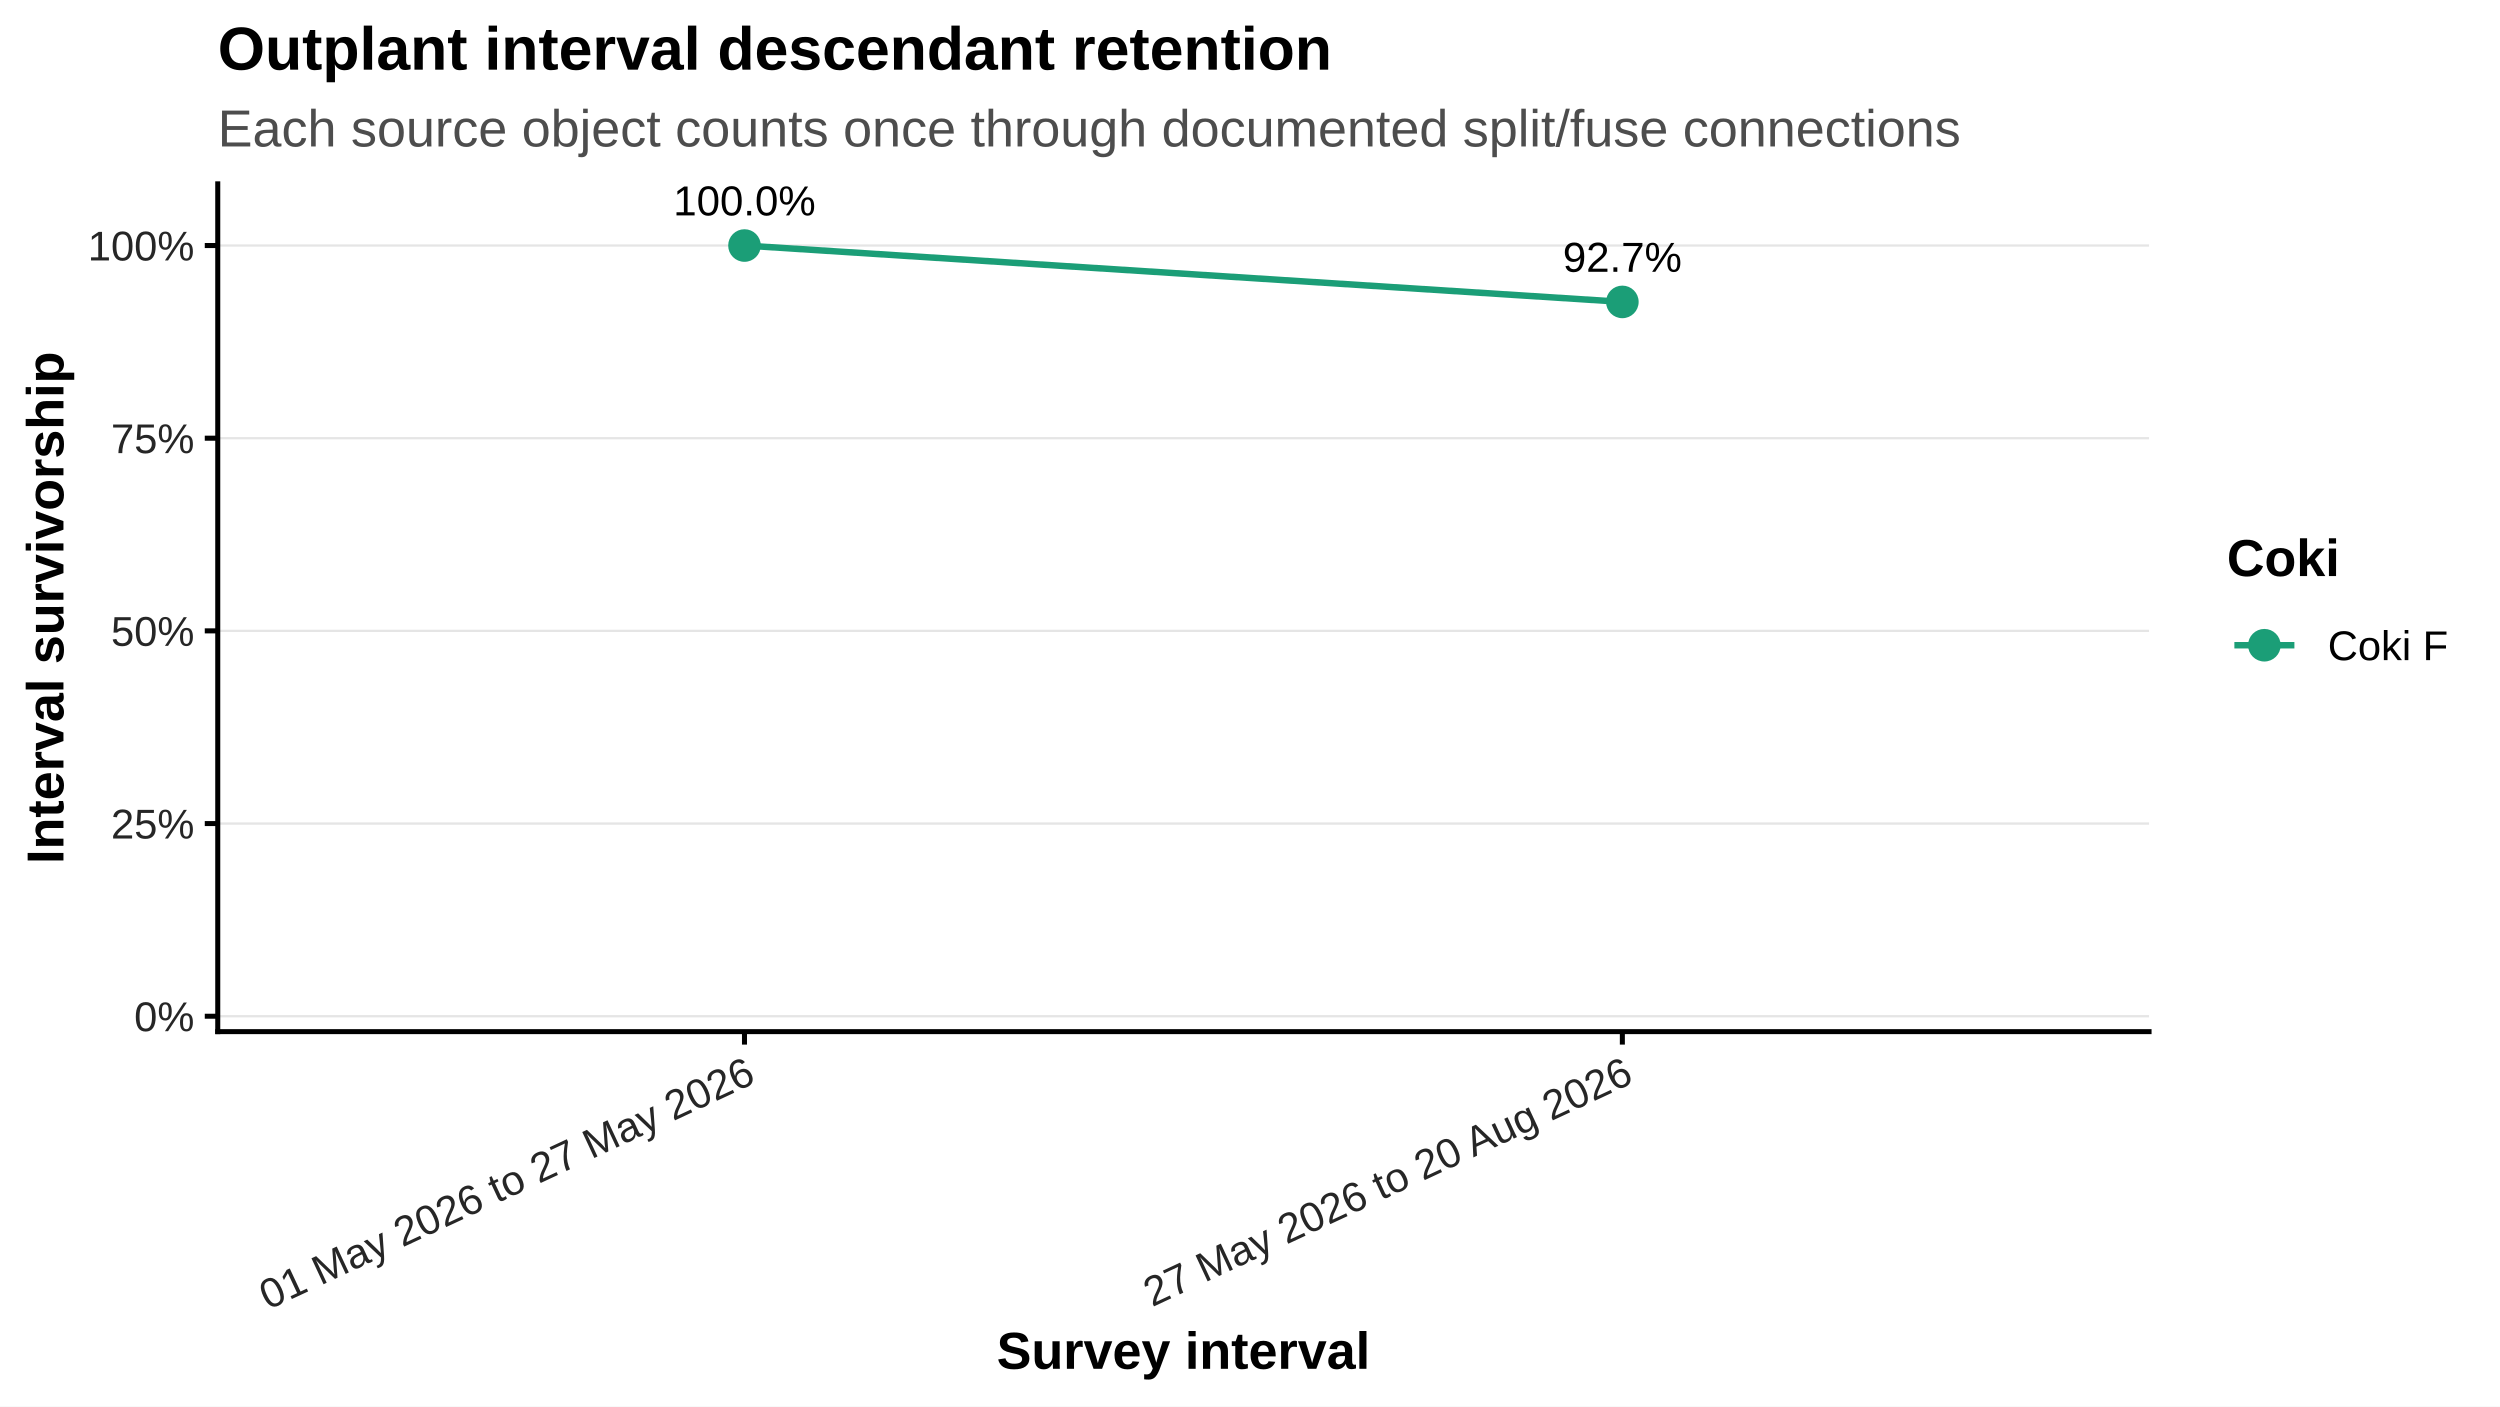
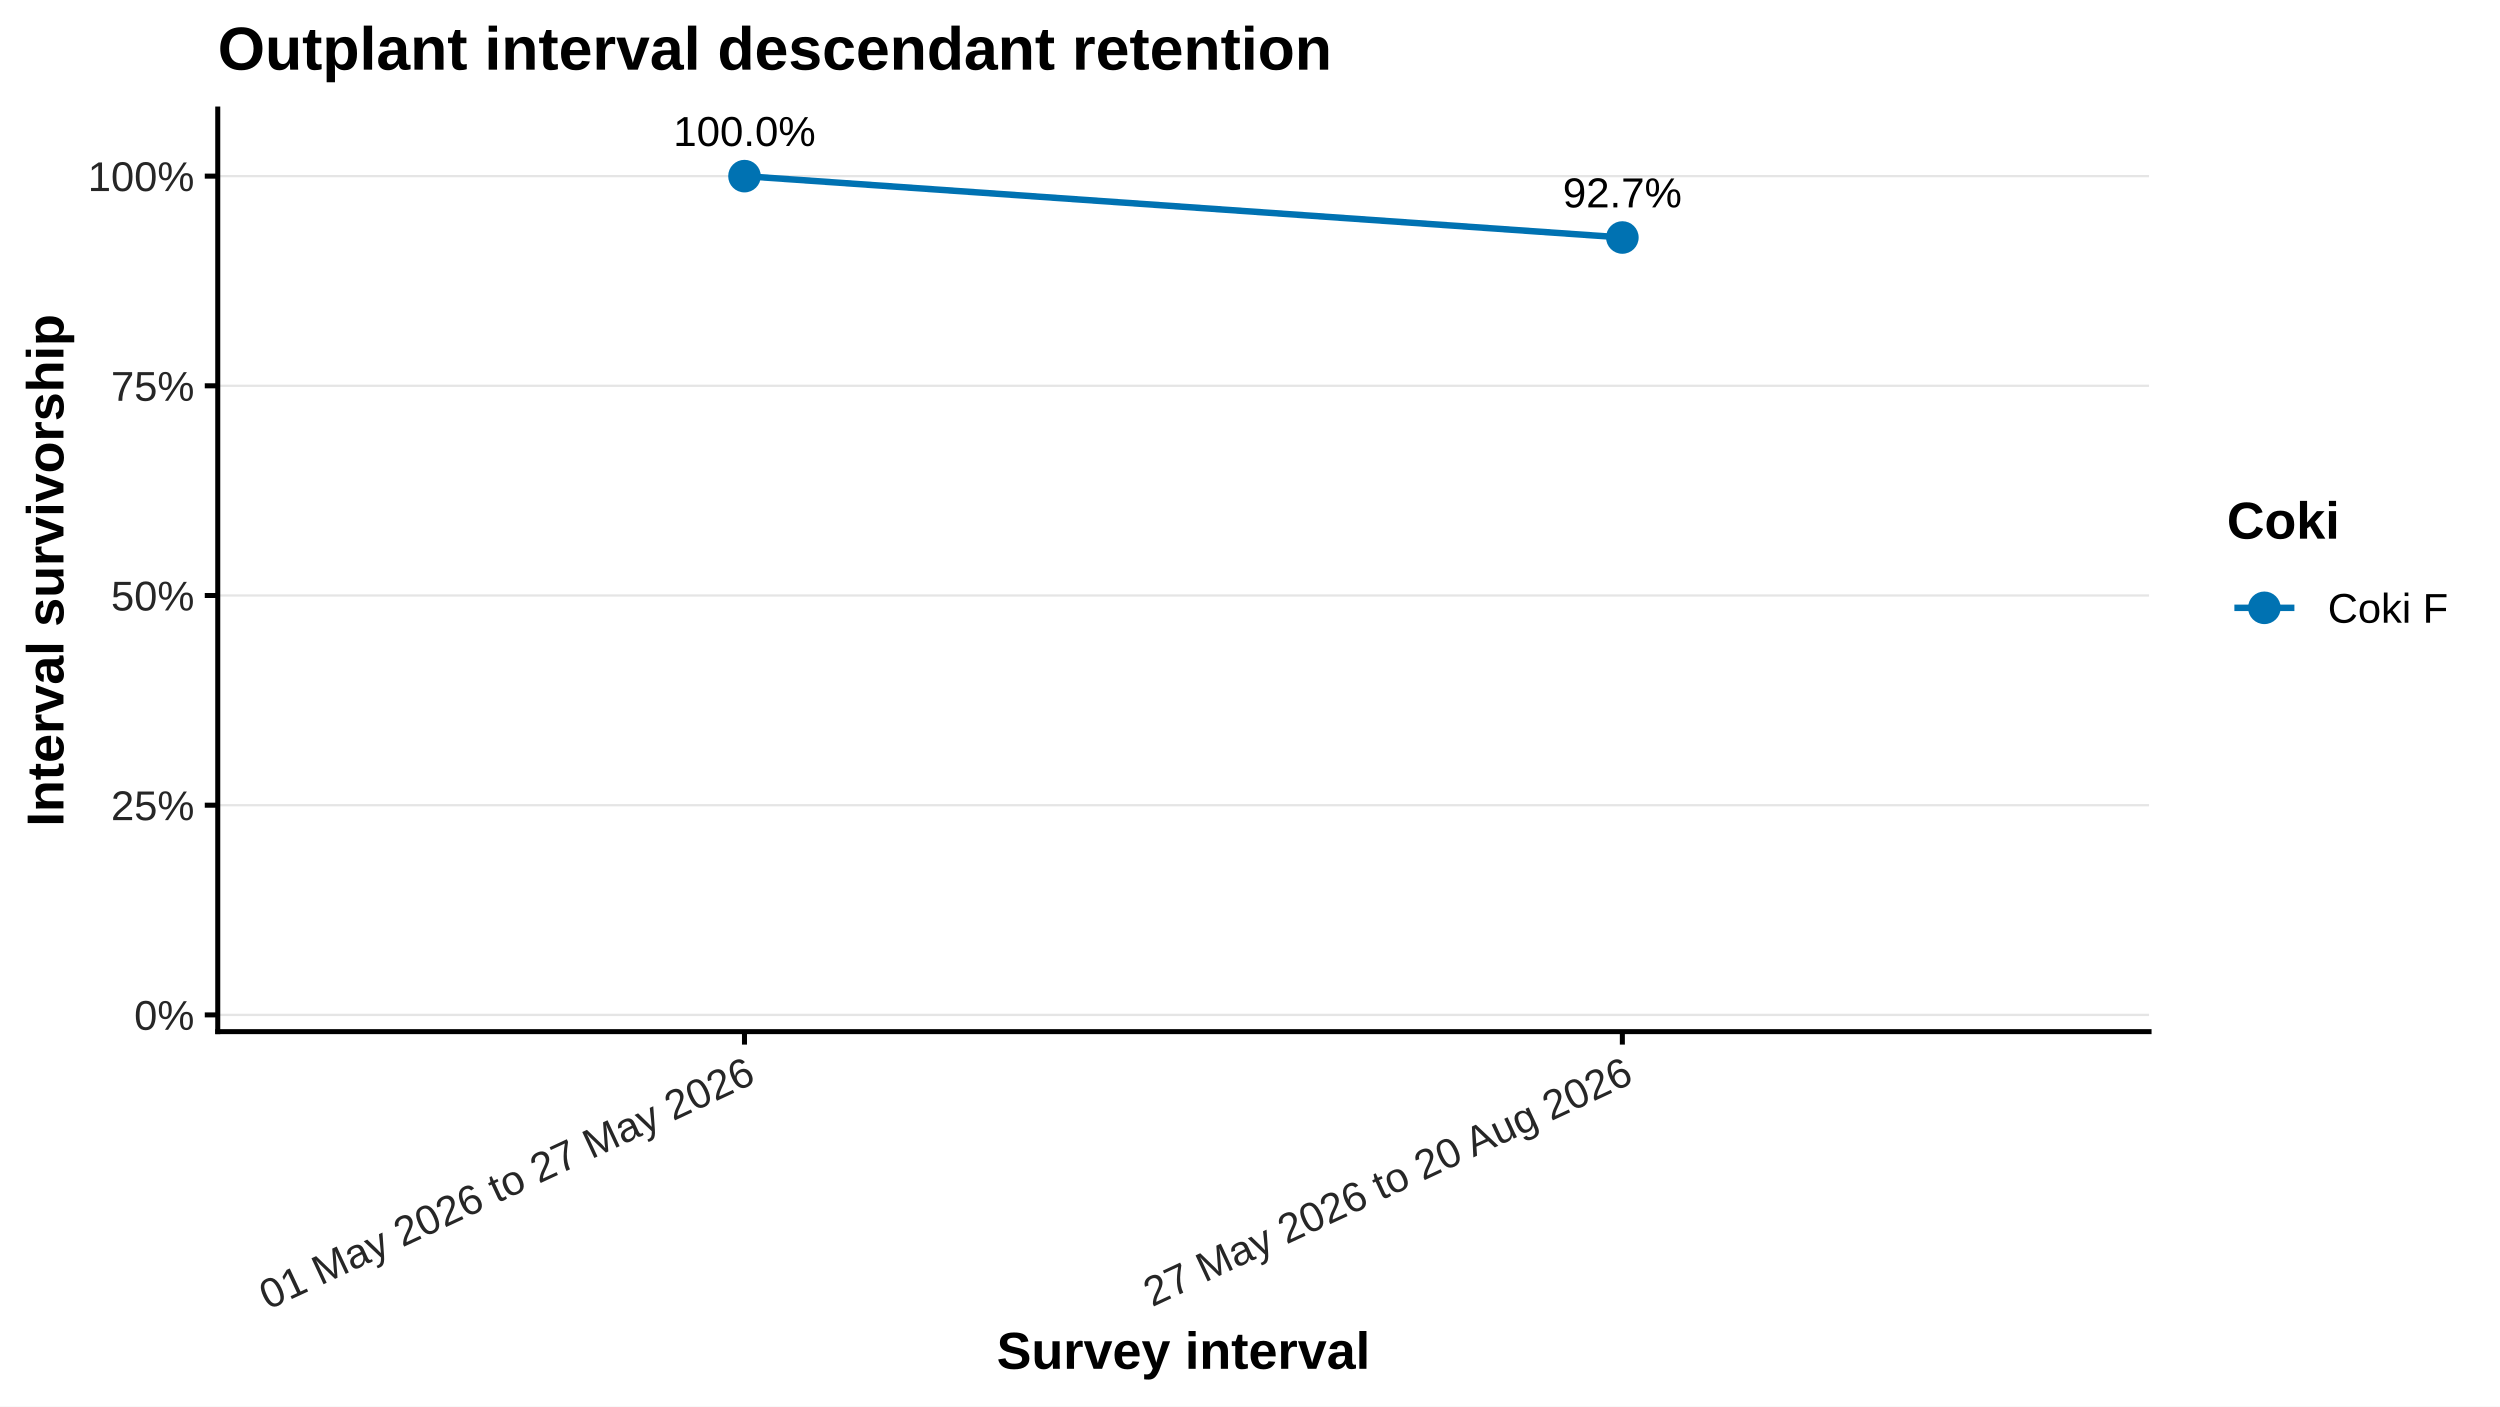
<svg xmlns="http://www.w3.org/2000/svg" class="svglite" width="576.00pt" height="324.00pt" viewBox="0 0 576.00 324.00">
  <defs>
    <style type="text/css">
    .svglite line, .svglite polyline, .svglite polygon, .svglite path, .svglite rect, .svglite circle {
      fill: none;
      stroke: #000000;
      stroke-linecap: round;
      stroke-linejoin: round;
      stroke-miterlimit: 10.00;
    }
    .svglite text {
      white-space: pre;
    }
  </style>
  </defs>
  <rect width="100%" height="100%" style="stroke: none; fill: #FFFFFF;" />
  <defs>
    <clipPath id="cpMC4wMHw1NzYuMDB8MC4wMHwzMjQuMDA=">
      <rect x="0.00" y="0.00" width="576.00" height="324.00" />
    </clipPath>
  </defs>
  <g clip-path="url(#cpMC4wMHw1NzYuMDB8MC4wMHwzMjQuMDA=)">
    <rect x="0.00" y="0.00" width="576.00" height="324.00" style="stroke-width: 1.16; stroke: #FFFFFF; fill: #FFFFFF;" />
  </g>
  <defs>
-     <clipPath id="cpNTAuMTd8NDk1LjE0fDQyLjM2fDIzNy42OQ==">
-       <rect x="50.17" y="42.36" width="444.97" height="195.33" />
+     <clipPath id="cpNTAuMTd8NDk1LjE0fDI1LjEyfDIzNy42OQ==">
+       <rect x="50.17" y="25.12" width="444.97" height="212.57" />
    </clipPath>
  </defs>
-   <g clip-path="url(#cpNTAuMTd8NDk1LjE0fDQyLjM2fDIzNy42OQ==)">
-     <rect x="50.17" y="42.36" width="444.97" height="195.33" style="stroke-width: 1.16; stroke: none; fill: #FFFFFF;" />
-     <polyline points="50.17,234.14 495.14,234.14 " style="stroke-width: 0.53; stroke: #E5E5E5; stroke-linecap: butt;" />
-     <polyline points="50.17,189.75 495.14,189.75 " style="stroke-width: 0.53; stroke: #E5E5E5; stroke-linecap: butt;" />
-     <polyline points="50.17,145.35 495.14,145.35 " style="stroke-width: 0.53; stroke: #E5E5E5; stroke-linecap: butt;" />
-     <polyline points="50.17,100.96 495.14,100.96 " style="stroke-width: 0.53; stroke: #E5E5E5; stroke-linecap: butt;" />
-     <polyline points="50.17,56.57 495.14,56.57 " style="stroke-width: 0.53; stroke: #E5E5E5; stroke-linecap: butt;" />
-     <polyline points="171.53,56.57 373.79,69.56 " style="stroke-width: 1.49; stroke: #1B9E77; stroke-linecap: butt;" />
-     <circle cx="171.53" cy="56.57" r="3.37" style="stroke-width: 0.77; stroke: #1B9E77; fill: #1B9E77;" />
-     <circle cx="373.79" cy="69.56" r="3.37" style="stroke-width: 0.77; stroke: #1B9E77; fill: #1B9E77;" />
-     <text x="171.53" y="49.63" text-anchor="middle" style="font-size: 9.67px; font-family: &quot;Arial&quot;;" textLength="32.80px" lengthAdjust="spacingAndGlyphs">100.0%</text>
-     <text x="373.79" y="62.62" text-anchor="middle" style="font-size: 9.67px; font-family: &quot;Arial&quot;;" textLength="27.42px" lengthAdjust="spacingAndGlyphs">92.7%</text>
+   <g clip-path="url(#cpNTAuMTd8NDk1LjE0fDI1LjEyfDIzNy42OQ==)">
+     <rect x="50.17" y="25.12" width="444.97" height="212.57" style="stroke-width: 1.16; stroke: none; fill: #FFFFFF;" />
+     <polyline points="50.17,233.83 495.14,233.83 " style="stroke-width: 0.53; stroke: #E5E5E5; stroke-linecap: butt;" />
+     <polyline points="50.17,185.52 495.14,185.52 " style="stroke-width: 0.53; stroke: #E5E5E5; stroke-linecap: butt;" />
+     <polyline points="50.17,137.20 495.14,137.20 " style="stroke-width: 0.53; stroke: #E5E5E5; stroke-linecap: butt;" />
+     <polyline points="50.17,88.89 495.14,88.89 " style="stroke-width: 0.53; stroke: #E5E5E5; stroke-linecap: butt;" />
+     <polyline points="50.17,40.58 495.14,40.58 " style="stroke-width: 0.53; stroke: #E5E5E5; stroke-linecap: butt;" />
+     <polyline points="171.53,40.58 373.79,54.72 " style="stroke-width: 1.49; stroke: #0072B2; stroke-linecap: butt;" />
+     <circle cx="171.53" cy="40.58" r="3.37" style="stroke-width: 0.77; stroke: #0072B2; fill: #0072B2;" />
+     <circle cx="373.79" cy="54.72" r="3.37" style="stroke-width: 0.77; stroke: #0072B2; fill: #0072B2;" />
+     <text x="171.53" y="33.64" text-anchor="middle" style="font-size: 9.67px; font-family: &quot;Arial&quot;;" textLength="32.80px" lengthAdjust="spacingAndGlyphs">100.0%</text>
+     <text x="373.79" y="47.78" text-anchor="middle" style="font-size: 9.67px; font-family: &quot;Arial&quot;;" textLength="27.42px" lengthAdjust="spacingAndGlyphs">92.7%</text>
  </g>
  <g clip-path="url(#cpMC4wMHw1NzYuMDB8MC4wMHwzMjQuMDA=)">
-     <polyline points="50.17,237.69 50.17,42.36 " style="stroke-width: 1.16; stroke-linecap: square;" />
-     <text x="44.79" y="237.58" text-anchor="end" style="font-size: 9.60px;fill: #262626; font-family: &quot;Arial&quot;;" textLength="13.87px" lengthAdjust="spacingAndGlyphs">0%</text>
-     <text x="44.79" y="193.19" text-anchor="end" style="font-size: 9.60px;fill: #262626; font-family: &quot;Arial&quot;;" textLength="19.20px" lengthAdjust="spacingAndGlyphs">25%</text>
-     <text x="44.79" y="148.80" text-anchor="end" style="font-size: 9.60px;fill: #262626; font-family: &quot;Arial&quot;;" textLength="19.20px" lengthAdjust="spacingAndGlyphs">50%</text>
-     <text x="44.79" y="104.40" text-anchor="end" style="font-size: 9.60px;fill: #262626; font-family: &quot;Arial&quot;;" textLength="19.20px" lengthAdjust="spacingAndGlyphs">75%</text>
-     <text x="44.79" y="60.01" text-anchor="end" style="font-size: 9.60px;fill: #262626; font-family: &quot;Arial&quot;;" textLength="24.54px" lengthAdjust="spacingAndGlyphs">100%</text>
-     <polyline points="47.18,234.14 50.17,234.14 " style="stroke-width: 1.16; stroke-linecap: butt;" />
-     <polyline points="47.18,189.75 50.17,189.75 " style="stroke-width: 1.16; stroke-linecap: butt;" />
-     <polyline points="47.18,145.35 50.17,145.35 " style="stroke-width: 1.16; stroke-linecap: butt;" />
-     <polyline points="47.18,100.96 50.17,100.96 " style="stroke-width: 1.16; stroke-linecap: butt;" />
-     <polyline points="47.18,56.57 50.17,56.57 " style="stroke-width: 1.16; stroke-linecap: butt;" />
+     <polyline points="50.17,237.69 50.17,25.12 " style="stroke-width: 1.16; stroke-linecap: square;" />
+     <text x="44.79" y="237.27" text-anchor="end" style="font-size: 9.60px;fill: #262626; font-family: &quot;Arial&quot;;" textLength="13.87px" lengthAdjust="spacingAndGlyphs">0%</text>
+     <text x="44.79" y="188.96" text-anchor="end" style="font-size: 9.60px;fill: #262626; font-family: &quot;Arial&quot;;" textLength="19.20px" lengthAdjust="spacingAndGlyphs">25%</text>
+     <text x="44.79" y="140.65" text-anchor="end" style="font-size: 9.60px;fill: #262626; font-family: &quot;Arial&quot;;" textLength="19.20px" lengthAdjust="spacingAndGlyphs">50%</text>
+     <text x="44.79" y="92.34" text-anchor="end" style="font-size: 9.60px;fill: #262626; font-family: &quot;Arial&quot;;" textLength="19.20px" lengthAdjust="spacingAndGlyphs">75%</text>
+     <text x="44.79" y="44.02" text-anchor="end" style="font-size: 9.60px;fill: #262626; font-family: &quot;Arial&quot;;" textLength="24.54px" lengthAdjust="spacingAndGlyphs">100%</text>
+     <polyline points="47.18,233.83 50.17,233.83 " style="stroke-width: 1.16; stroke-linecap: butt;" />
+     <polyline points="47.18,185.52 50.17,185.52 " style="stroke-width: 1.16; stroke-linecap: butt;" />
+     <polyline points="47.18,137.20 50.17,137.20 " style="stroke-width: 1.16; stroke-linecap: butt;" />
+     <polyline points="47.18,88.89 50.17,88.89 " style="stroke-width: 1.16; stroke-linecap: butt;" />
+     <polyline points="47.18,40.58 50.17,40.58 " style="stroke-width: 1.16; stroke-linecap: butt;" />
    <polyline points="50.17,237.69 495.14,237.69 " style="stroke-width: 1.16; stroke-linecap: square;" />
    <polyline points="171.53,240.68 171.53,237.69 " style="stroke-width: 1.16; stroke-linecap: butt;" />
    <polyline points="373.79,240.68 373.79,237.69 " style="stroke-width: 1.16; stroke-linecap: butt;" />
    <text transform="translate(174.44,249.31) rotate(-25)" text-anchor="end" style="font-size: 9.60px;fill: #262626; font-family: &quot;Arial&quot;;" textLength="124.25px" lengthAdjust="spacingAndGlyphs">01 May 2026 to 27 May 2026</text>
    <text transform="translate(376.70,249.31) rotate(-25)" text-anchor="end" style="font-size: 9.60px;fill: #262626; font-family: &quot;Arial&quot;;" textLength="123.20px" lengthAdjust="spacingAndGlyphs">27 May 2026 to 20 Aug 2026</text>
    <text x="272.66" y="315.37" text-anchor="middle" style="font-size: 12.00px; font-weight: bold; font-family: &quot;Arial&quot;;" textLength="86.05px" lengthAdjust="spacingAndGlyphs">Survey interval</text>
-     <text transform="translate(14.62,140.03) rotate(-90)" text-anchor="middle" style="font-size: 12.00px; font-weight: bold; font-family: &quot;Arial&quot;;" textLength="118.05px" lengthAdjust="spacingAndGlyphs">Interval survivorship</text>
-     <rect x="507.10" y="116.78" width="62.93" height="46.50" style="stroke-width: 1.16; stroke: none; fill: #FFFFFF;" />
-     <text x="513.07" y="132.72" style="font-size: 12.00px; font-weight: bold; font-family: &quot;Arial&quot;;" textLength="26.01px" lengthAdjust="spacingAndGlyphs">Coki</text>
-     <rect x="513.07" y="140.02" width="17.28" height="17.28" style="stroke-width: 1.16; stroke: none; fill: #FFFFFF;" />
-     <line x1="514.80" y1="148.66" x2="528.63" y2="148.66" style="stroke-width: 1.49; stroke: #1B9E77; stroke-linecap: butt;" />
-     <circle cx="521.71" cy="148.66" r="3.37" style="stroke-width: 0.77; stroke: #1B9E77; fill: #1B9E77;" />
-     <text x="536.33" y="152.10" style="font-size: 9.60px; font-family: &quot;Arial&quot;;" textLength="27.71px" lengthAdjust="spacingAndGlyphs">Coki F</text>
-     <text x="50.17" y="33.74" style="font-size: 12.00px;fill: #4D4D4D; font-family: &quot;Arial&quot;;" textLength="401.56px" lengthAdjust="spacingAndGlyphs">Each source object counts once through documented split/fuse connections</text>
+     <text transform="translate(14.62,131.41) rotate(-90)" text-anchor="middle" style="font-size: 12.00px; font-weight: bold; font-family: &quot;Arial&quot;;" textLength="118.05px" lengthAdjust="spacingAndGlyphs">Interval survivorship</text>
+     <rect x="507.10" y="108.16" width="62.93" height="46.50" style="stroke-width: 1.16; stroke: none; fill: #FFFFFF;" />
+     <text x="513.07" y="124.10" style="font-size: 12.00px; font-weight: bold; font-family: &quot;Arial&quot;;" textLength="26.01px" lengthAdjust="spacingAndGlyphs">Coki</text>
+     <rect x="513.07" y="131.40" width="17.28" height="17.28" style="stroke-width: 1.16; stroke: none; fill: #FFFFFF;" />
+     <line x1="514.80" y1="140.04" x2="528.63" y2="140.04" style="stroke-width: 1.49; stroke: #0072B2; stroke-linecap: butt;" />
+     <circle cx="521.71" cy="140.04" r="3.37" style="stroke-width: 0.77; stroke: #0072B2; fill: #0072B2;" />
+     <text x="536.33" y="143.48" style="font-size: 9.60px; font-family: &quot;Arial&quot;;" textLength="27.71px" lengthAdjust="spacingAndGlyphs">Coki F</text>
    <text x="50.17" y="16.05" style="font-size: 14.00px; font-weight: bold; font-family: &quot;Arial&quot;;" textLength="256.58px" lengthAdjust="spacingAndGlyphs">Outplant interval descendant retention</text>
  </g>
</svg>
